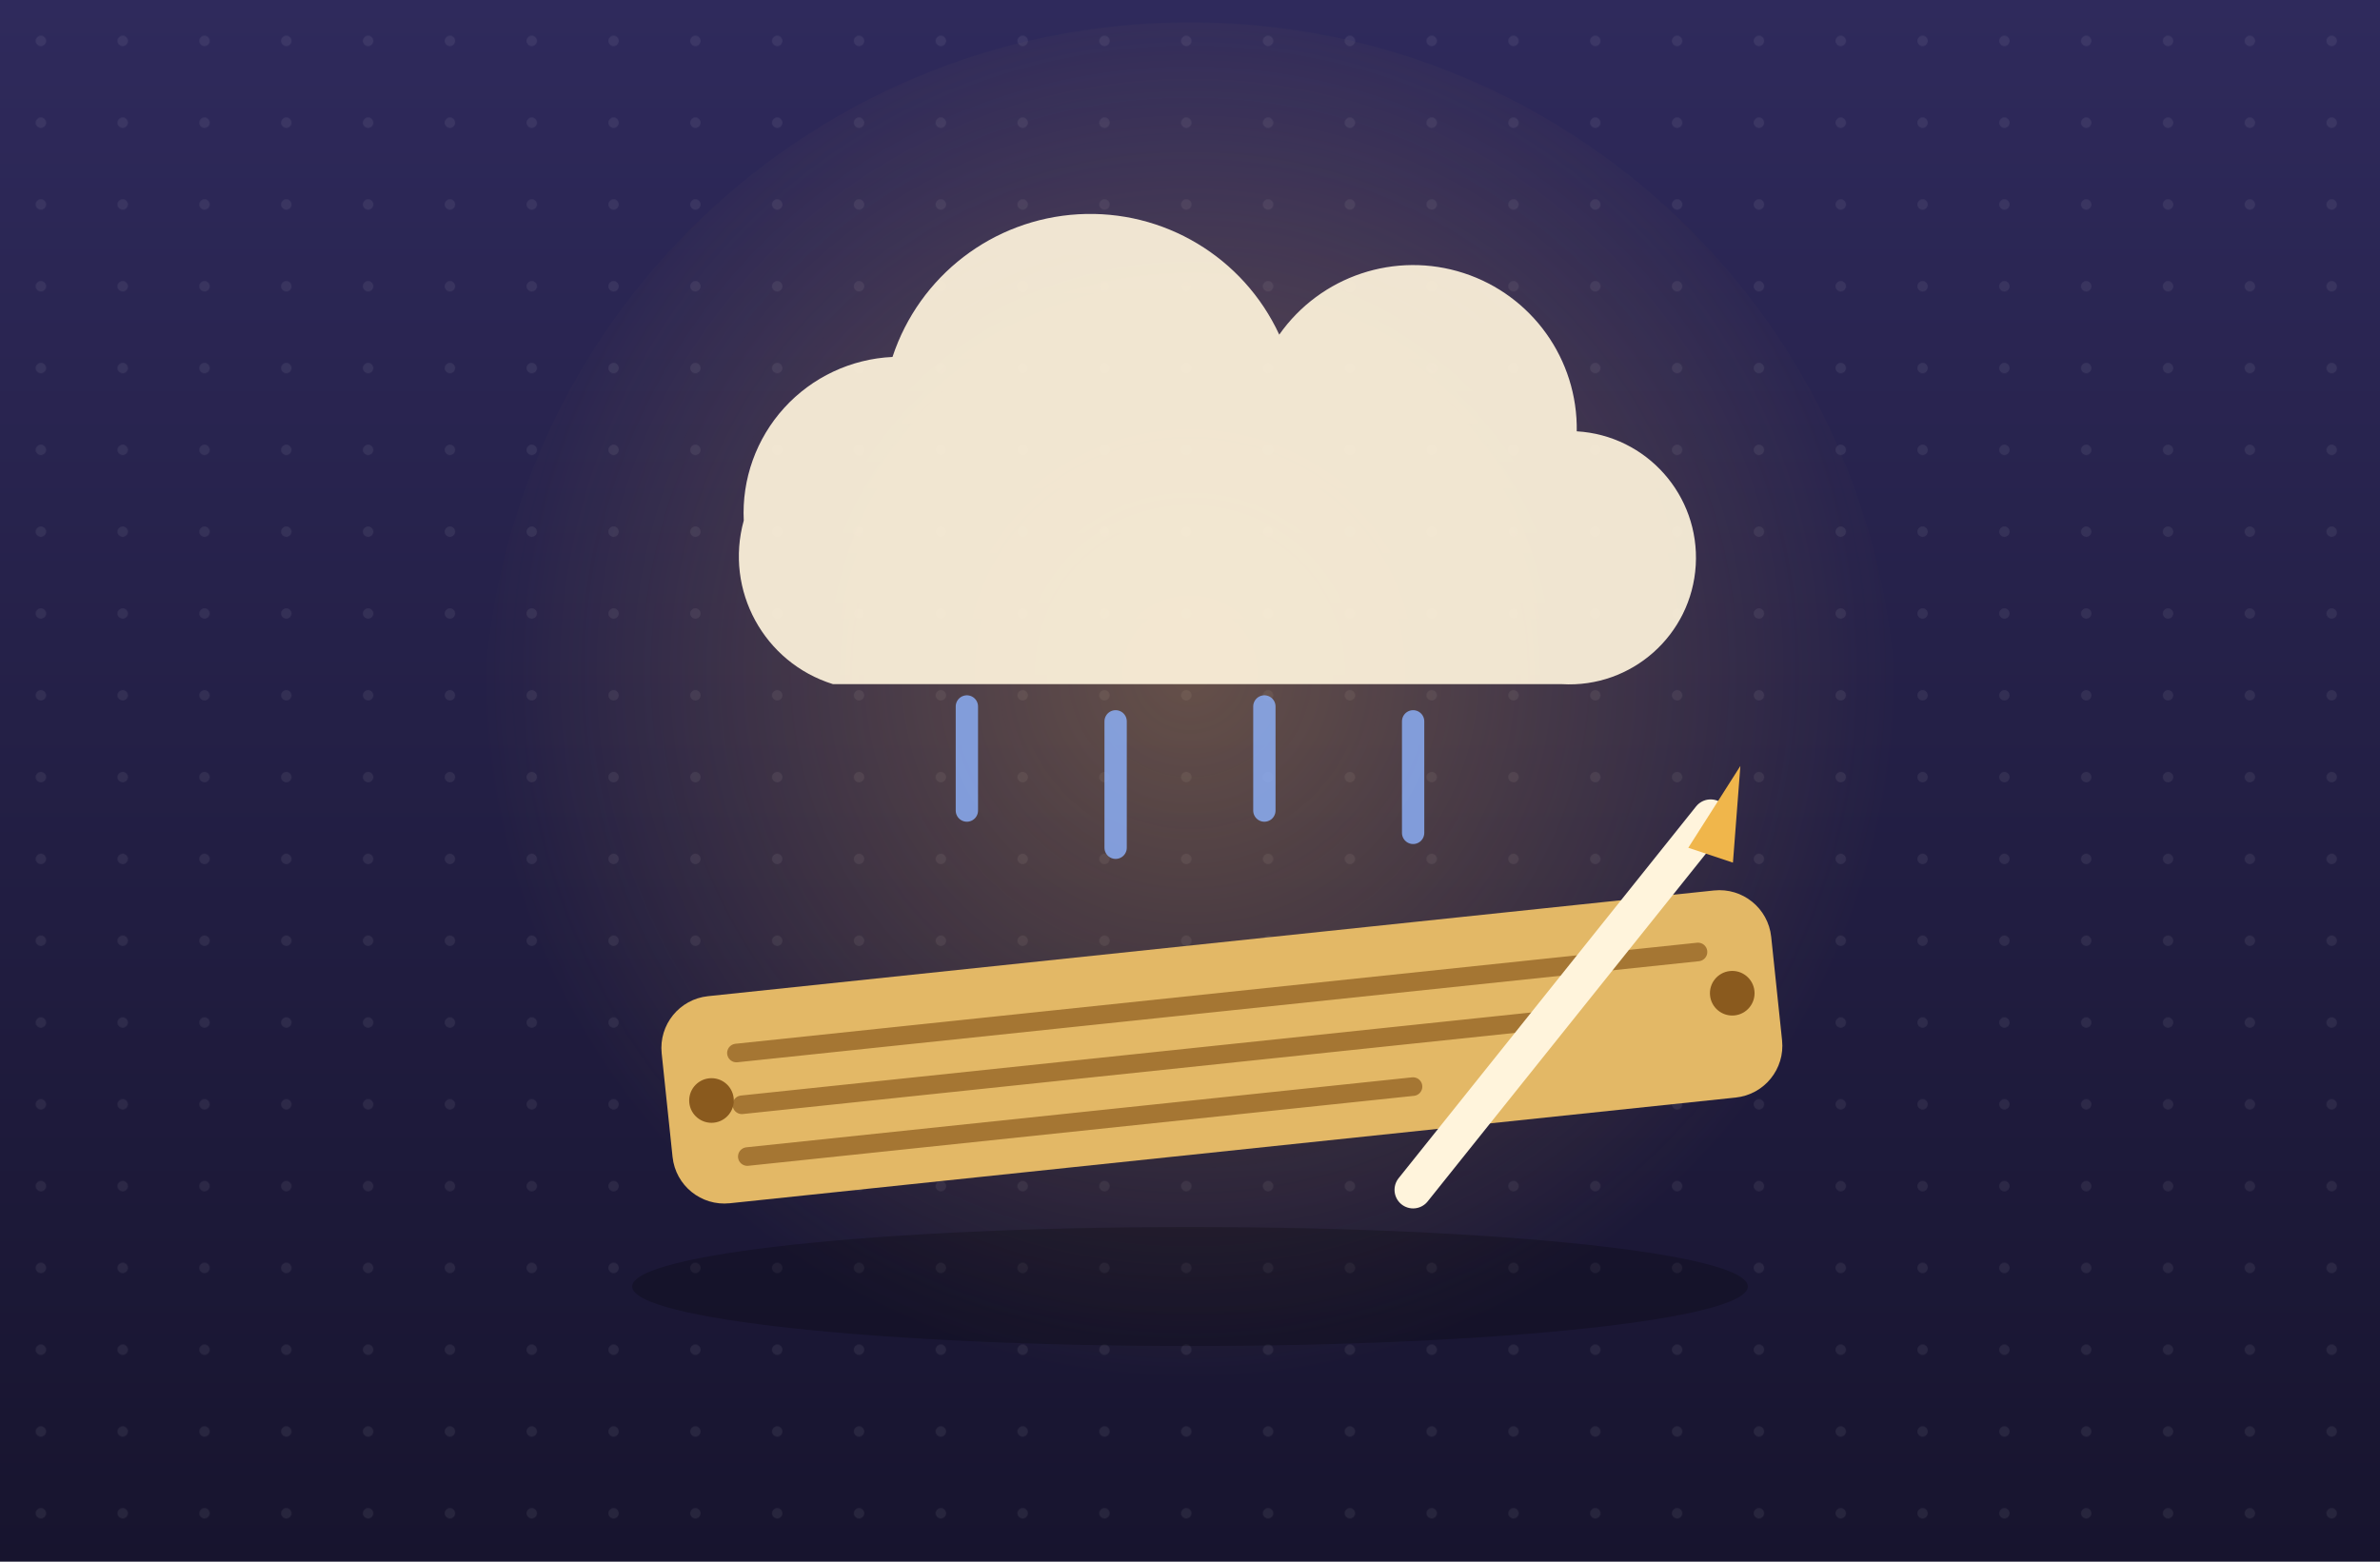
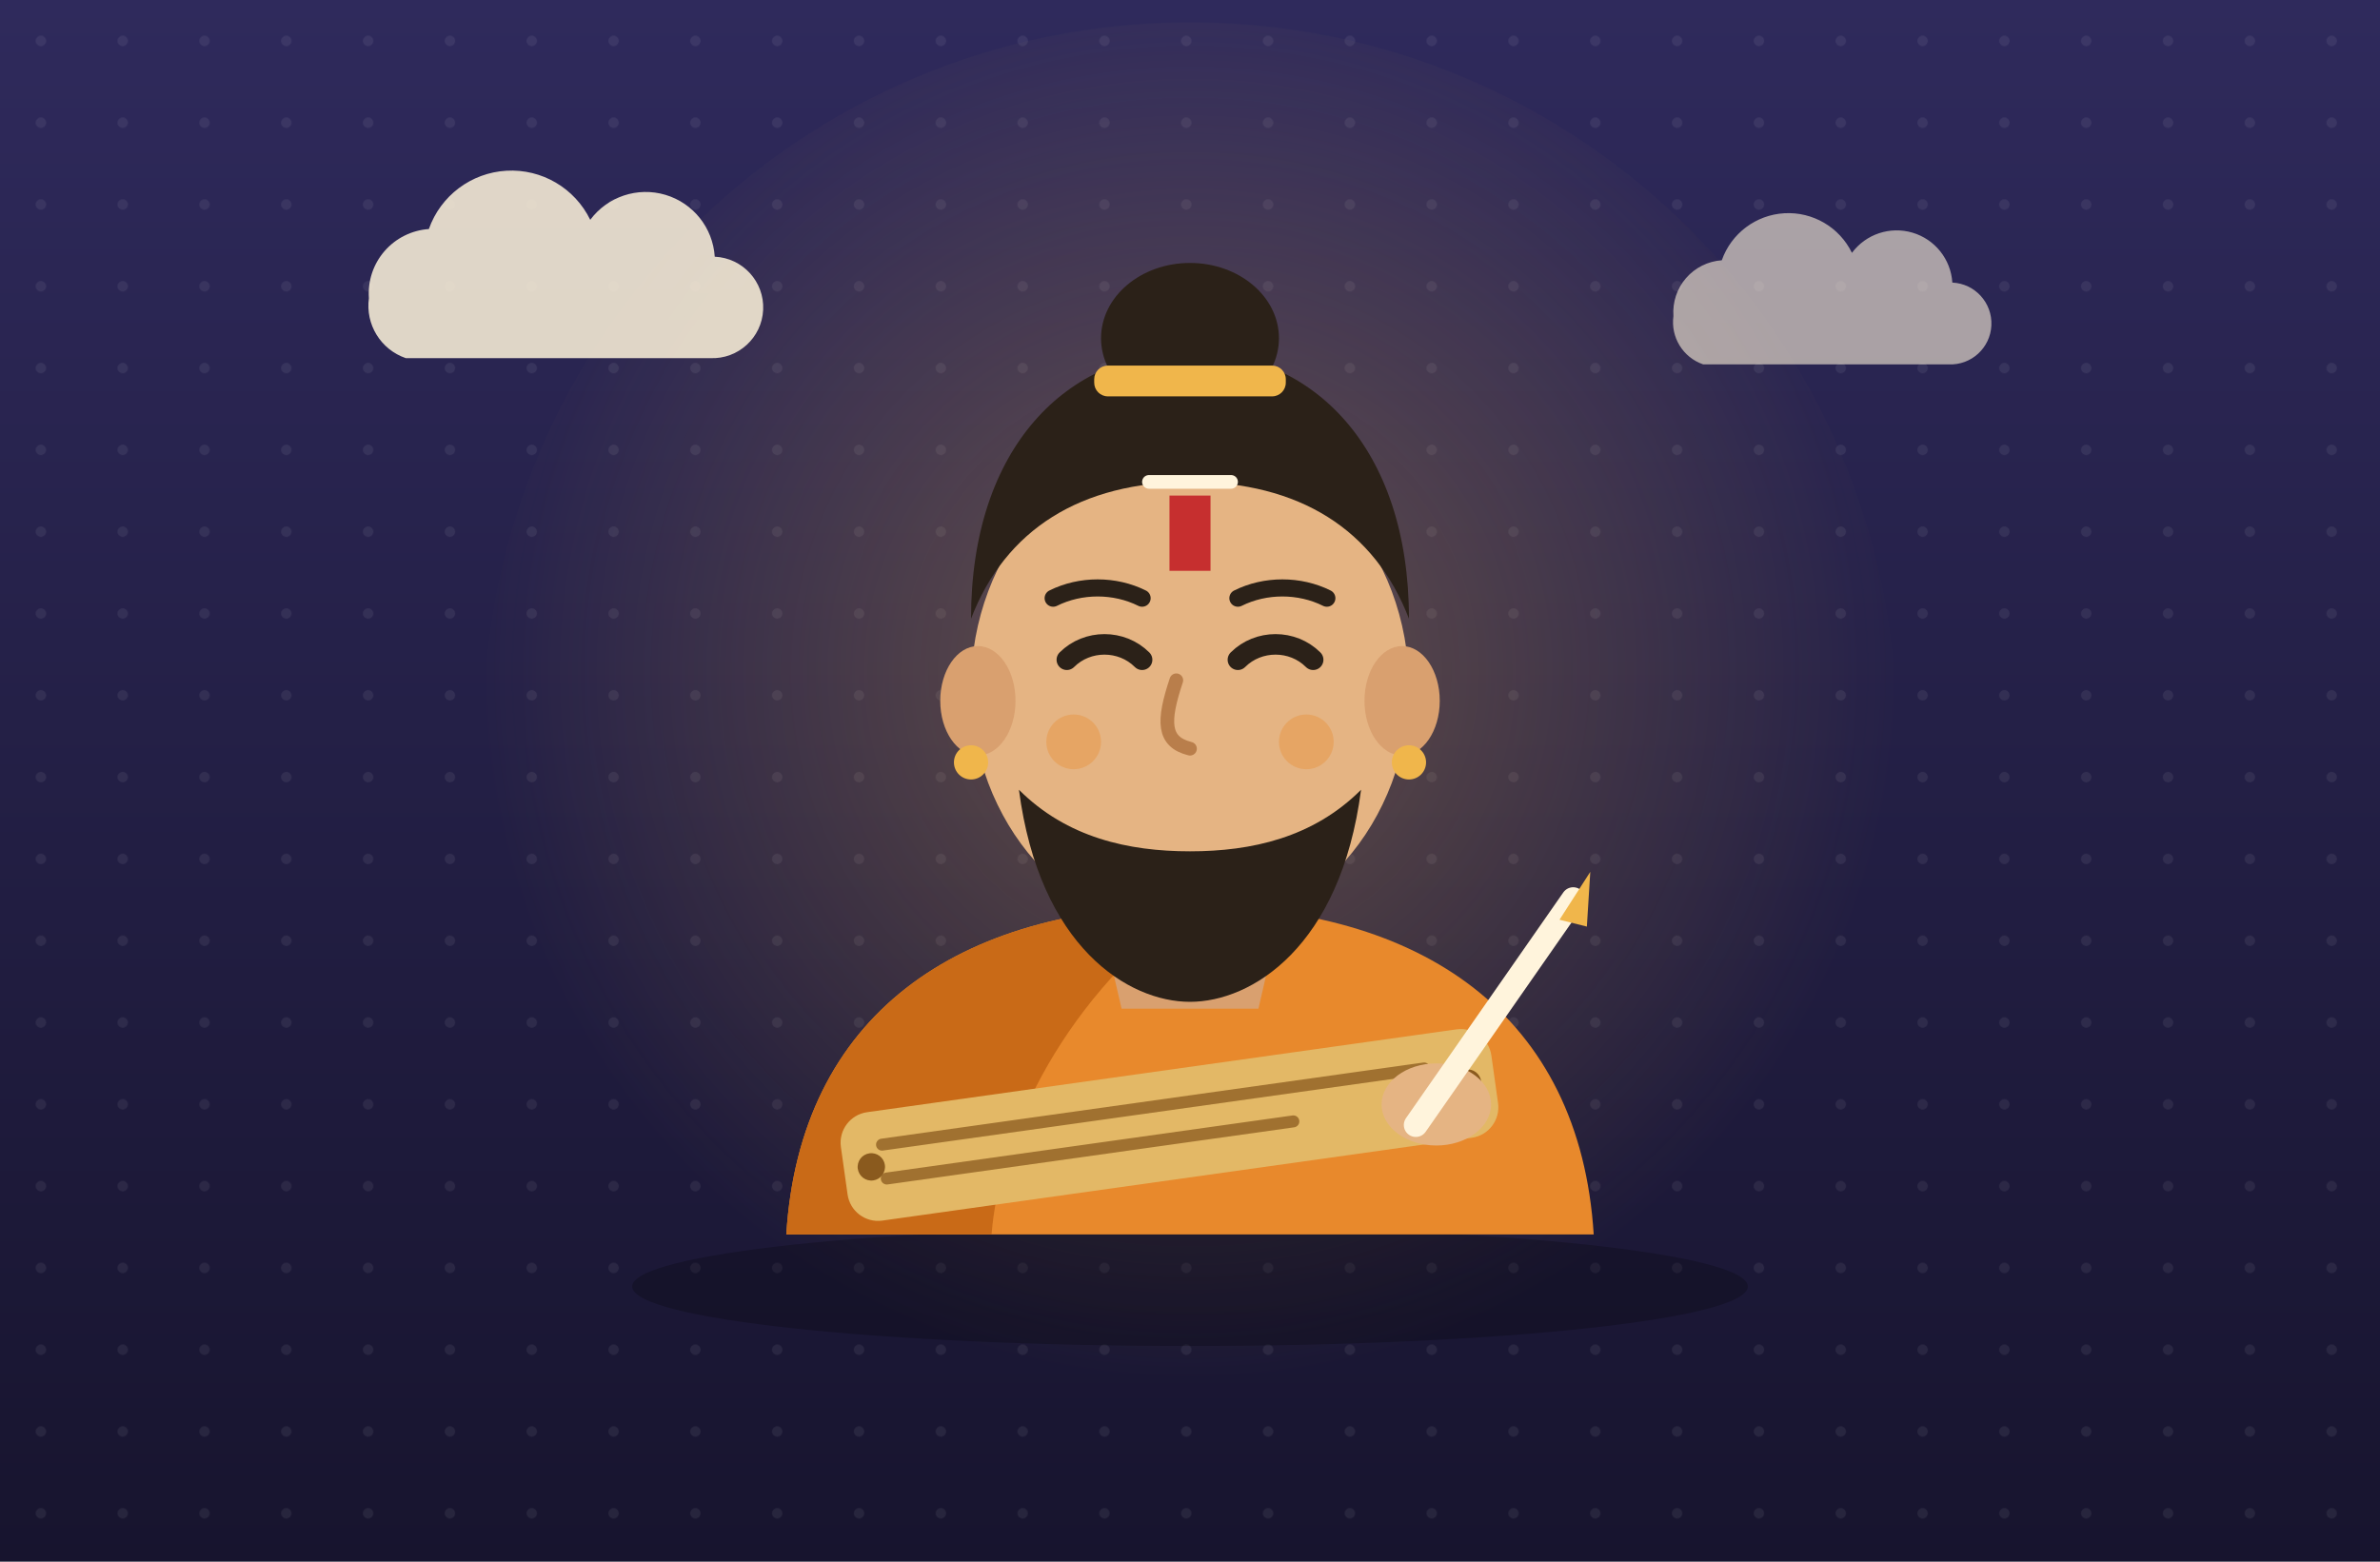
<svg xmlns="http://www.w3.org/2000/svg" viewBox="0 0 640 420">
  <defs>
    <linearGradient id="b" x1="0" y1="0" x2="0" y2="1">
      <stop offset="0" stop-color="#2f2a5c" />
      <stop offset="1" stop-color="#17142e" />
    </linearGradient>
    <radialGradient id="h" cx=".5" cy=".46" r=".5">
      <stop offset="0" stop-color="#f0b64b" stop-opacity=".32" />
      <stop offset="1" stop-color="#f0b64b" stop-opacity="0" />
    </radialGradient>
    <pattern id="p" width="22" height="22" patternUnits="userSpaceOnUse">
      <circle cx="11" cy="11" r="1.4" fill="#fff" fill-opacity=".07" />
    </pattern>
  </defs>
  <rect width="640" height="420" fill="url(#b)" />
  <rect width="640" height="420" fill="url(#p)" />
  <circle cx="320" cy="196" r="190" fill="url(#h)" />
  <ellipse cx="320" cy="346" rx="150" ry="16" fill="#000" fill-opacity=".22" />
  <g transform="translate(320 200)">
-     <path d="M-120 -60a42 42 0 0 1 40-44 56 56 0 0 1 104 -6 44 44 0 0 1 80 26 34 34 0 0 1-4 68H-96a36 36 0 0 1-24-44Z" fill="#fff4dc" fill-opacity=".92" />
-     <path d="M-60 -10v28M-20 -6v34M20 -10v28M60 -6v30" stroke="#8fb4ff" stroke-width="6" stroke-linecap="round" opacity=".8" />
-     <g transform="rotate(-6)">
-       <rect x="-150" y="54" width="300" height="56" rx="14" fill="#e3b866" />
-       <path d="M-130 70h260M-130 84h220M-130 98h180" stroke="#8a5a1e" stroke-width="5" stroke-linecap="round" opacity=".7" />
-       <circle cx="-138" cy="82" r="6" fill="#8a5a1e" />
-       <circle cx="138" cy="82" r="6" fill="#8a5a1e" />
+     <g transform="translate(-196 -126) scale(.62)" fill="#fff4dc" fill-opacity=".85">
+       <path d="M-40 10a28 28 0 0 1 26-30 38 38 0 0 1 70-4 30 30 0 0 1 54 16 22 22 0 0 1-2 44H-24a24 24 0 0 1-16-26Z" />
    </g>
-     <path d="M60 120 140 20" stroke="#fff4dc" stroke-width="10" stroke-linecap="round" />
-     <path d="M134 28l14-22 -2 26Z" fill="#f0b64b" />
+     <g transform="translate(150 -120) scale(.5)" fill="#fff4dc" fill-opacity=".6">
+       <path d="M-40 10a28 28 0 0 1 26-30 38 38 0 0 1 70-4 30 30 0 0 1 54 16 22 22 0 0 1-2 44H-24a24 24 0 0 1-16-26Z" />
+     </g>
+     <g transform="translate(0 -6) scale(.92)">
+       <g id="poet">
+         <path d="M-118 150c4-64 50-96 118-96s114 32 118 96Z" fill="#e8892c" />
+         <path d="M-118 150c4-64 50-96 118-96 -40 30-56 70-58 96Z" fill="#c96a17" />
+         <path d="M-26 58h52l-6 26h-40Z" fill="#d9a06f" />
+         <ellipse cx="0" cy="-10" rx="64" ry="72" fill="#e5b483" />
+         <ellipse cx="-62" cy="-6" rx="11" ry="16" fill="#d9a06f" />
+         <ellipse cx="62" cy="-6" rx="11" ry="16" fill="#d9a06f" />
+         <circle cx="-64" cy="12" r="5" fill="#f0b64b" />
+         <circle cx="64" cy="12" r="5" fill="#f0b64b" />
+         <path d="M-64 -30c0-50 28-78 64-78s64 28 64 78c-10-26-32-40-64-40s-54 14-64 40Z" fill="#2b2118" />
+         <ellipse cx="0" cy="-112" rx="26" ry="22" fill="#2b2118" />
+         <rect x="-28" y="-104" width="56" height="9" rx="4" fill="#f0b64b" />
+         <path d="M-6 -66h12v22h-12Z" fill="#c62f2f" />
+         <path d="M-12 -70h24" stroke="#fff4dc" stroke-width="4" stroke-linecap="round" />
+         <path d="M-36 -18c6-6 16-6 22 0M14 -18c6-6 16-6 22 0" stroke="#2b2118" stroke-width="6" fill="none" stroke-linecap="round" />
+         <path d="M-40 -36c8-4 18-4 26 0M14 -36c8-4 18-4 26 0" stroke="#2b2118" stroke-width="5" fill="none" stroke-linecap="round" />
+         <path d="M-4 -12c-4 12-4 18 4 20" stroke="#b97e4b" stroke-width="4" fill="none" stroke-linecap="round" />
+         <path d="M-50 20c6 46 32 62 50 62s44-16 50-62c-14 14-32 18-50 18s-36-4-50-18Z" fill="#2b2118" />
+         <path d="M-18 26c10 8 26 8 36 0" stroke="#e5b483" stroke-width="5" fill="none" stroke-linecap="round" />
+         <circle cx="-34" cy="6" r="8" fill="#e8892c" fill-opacity=".35" />
+         <circle cx="34" cy="6" r="8" fill="#e8892c" fill-opacity=".35" />
+         <g transform="translate(-6 118) rotate(-8)">
+           <rect x="-96" y="-16" width="192" height="32" rx="9" fill="#e3b866" />
+           <path d="M-84 -6h160M-84 4h120" stroke="#8a5a1e" stroke-width="3.5" stroke-linecap="round" opacity=".75" />
+           <circle cx="-88" cy="0" r="4" fill="#8a5a1e" />
+           <circle cx="88" cy="0" r="4" fill="#8a5a1e" />
+         </g>
+         <ellipse cx="72" cy="112" rx="16" ry="12" fill="#e5b483" />
+         <path d="M66 118 112 52" stroke="#fff4dc" stroke-width="7" stroke-linecap="round" />
+         <path d="M108 58l9-14-1 16Z" fill="#f0b64b" />
+       </g>
+     </g>
  </g>
</svg>
